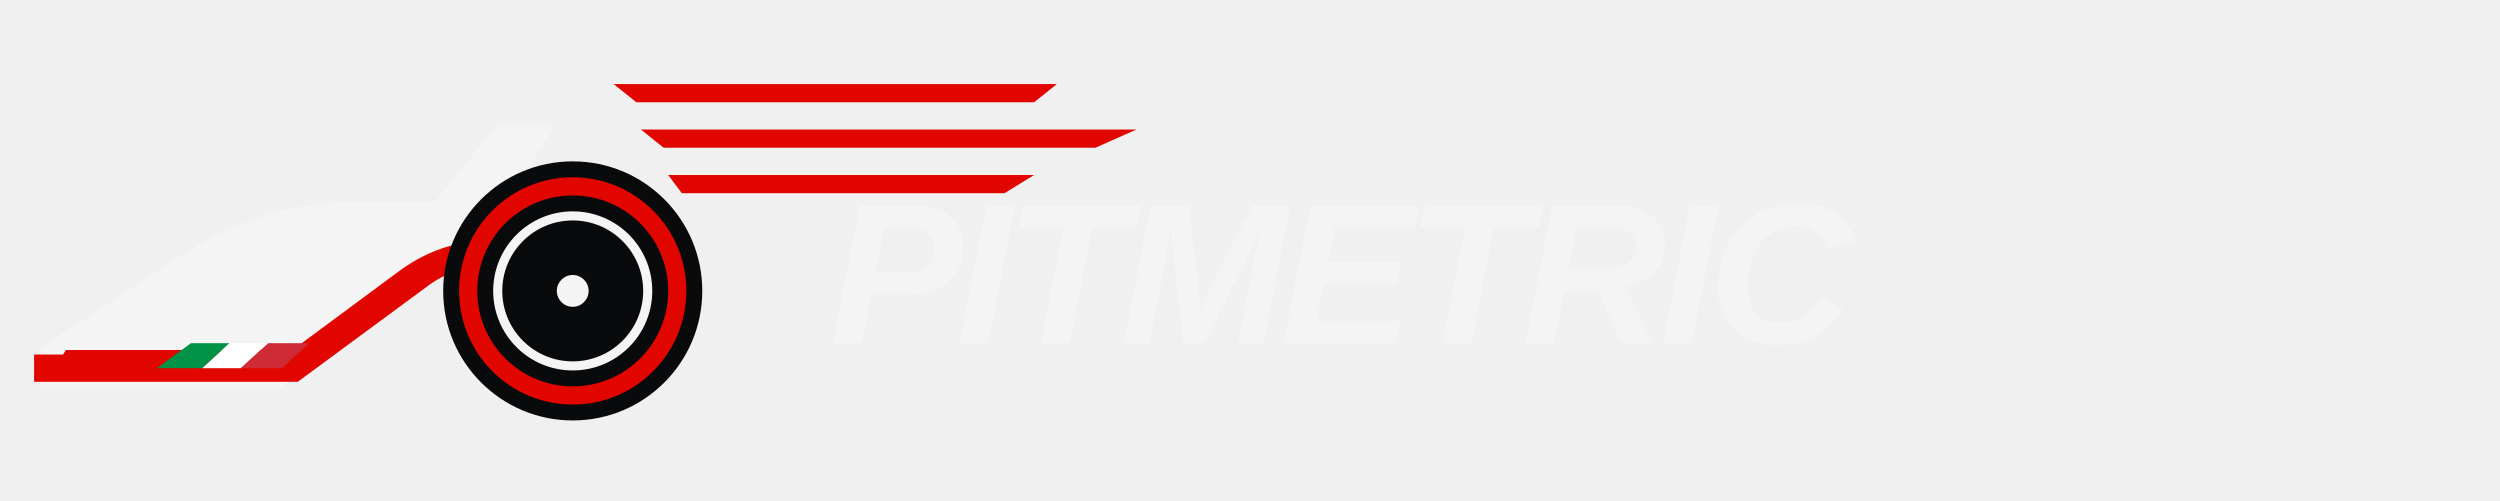
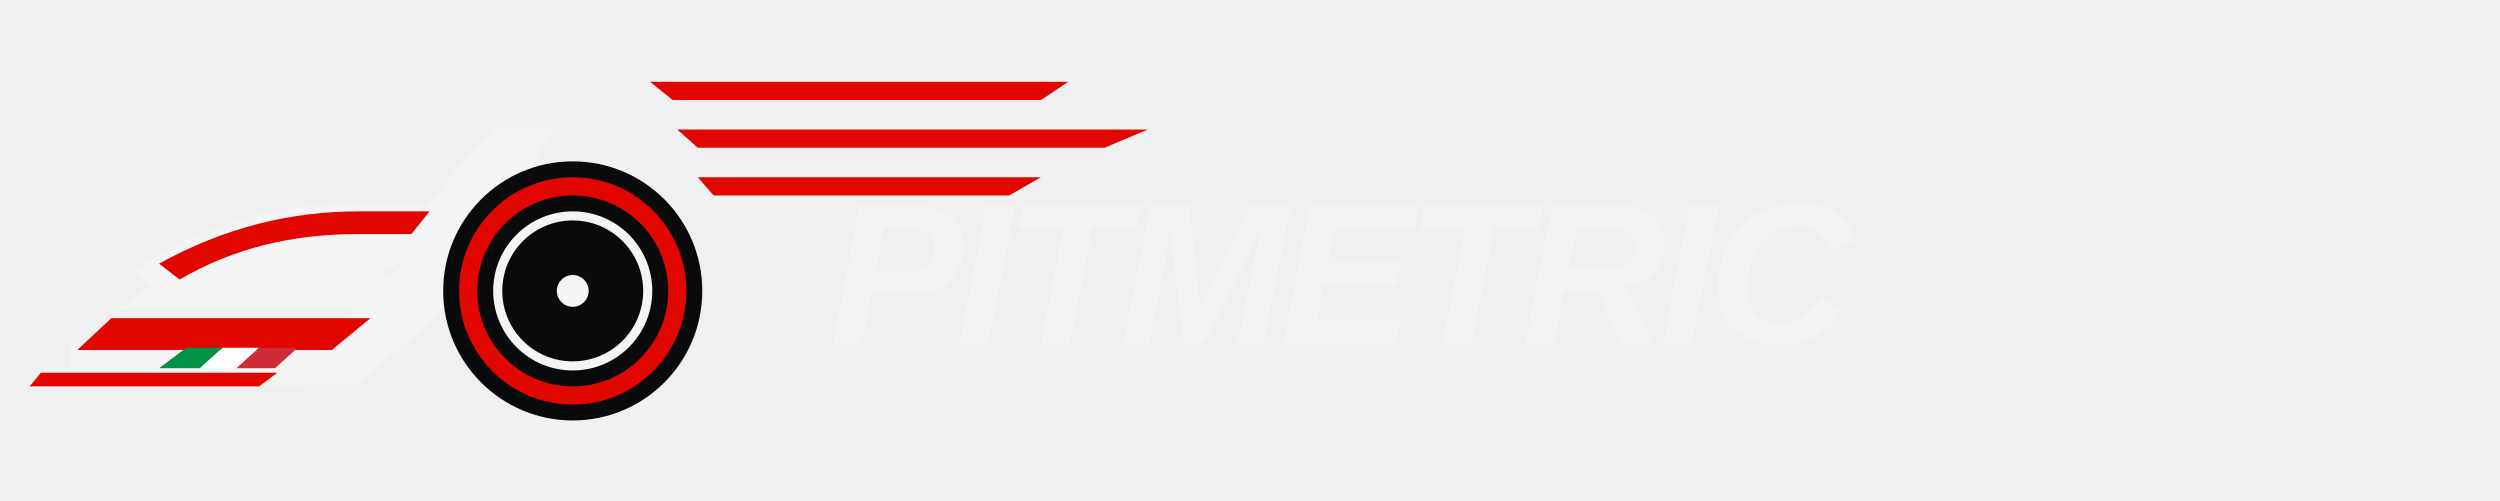
<svg xmlns="http://www.w3.org/2000/svg" viewBox="0 0 1100 220" role="img" aria-label="PitMetric">
-   <path fill="#E10600" d="M270 37H465L455 45H280Z" />
-   <path fill="#E10600" d="M282 57H500L482 65H292Z" />
-   <path fill="#E10600" d="M294 77H455L442 85H300Z" />
-   <path fill="#F4F4F5" d="M18 153 82 111c22-14 46-22 72-22h37l28-34h25l-20 34h34v30h-48c-13 0-25 4-35 12l-52 40H18Z" />
-   <path fill="#E10600" d="M15 156h111l50-37c11-8 24-13 38-13h37v11h-36c-10 0-19 3-27 9l-57 42H15Z" />
-   <path fill="#F4F4F5" d="M28 151 88 115c20-12 42-18 65-18h35l-9 11h-26c-20 0-39 5-56 15l-46 28Z" />
-   <path fill="#E10600" d="M29 154h96l-11 8H24Z" />
+   <path fill="#E10600" d="M286 36H470L458 44H296Z" />
+   <path fill="#E10600" d="M298 57H505L486 65H307Z" />
+   <path fill="#E10600" d="M307 78H458L444 86H314Z" />
+   <path fill="#F4F4F5" d="M31 151h111l15-15H52l20-14h99l18-17c12-11 27-17 43-17h14v31h-14c-10 0-19 4-27 10l-48 40H31Z" />
+   <path fill="#F4F4F5" d="M58 119c31-20 62-29 96-29h34l29-34h27l-20 34h22v17h-38c-15 0-29 5-41 15l-13 11H73Z" />
+   <path fill="#E10600" d="M34 154h112l17-14H49Z" />
+   <path fill="#E10600" d="M70 116c29-16 58-23 88-23h31l-8 10h-24c-28 0-54 6-78 20Z" />
+   <path fill="#F4F4F5" d="M20 162h123l-10 8H15Z" />
+   <path fill="#E10600" d="M18 164h104l-8 6H13Z" />
  <circle cx="252" cy="128" r="57" fill="#090A0C" />
  <circle cx="252" cy="128" r="46" fill="none" stroke="#E10600" stroke-width="8" />
  <circle cx="252" cy="128" r="33" fill="none" stroke="#F4F4F5" stroke-width="4" />
  <circle cx="252" cy="128" r="7" fill="#F4F4F5" />
-   <path fill="#009246" d="M84 151h17l-12 11H69Z" />
-   <path fill="#FFFFFF" d="M101 151h17l-12 11H89Z" />
-   <path fill="#CE2B37" d="M118 151h18l-12 11h-18Z" />
+   <path fill="#009246" d="M82 153h16l-10 9H70Z" />
+   <path fill="#FFFFFF" d="M98 153h16l-10 9H88Z" />
+   <path fill="#CE2B37" d="M114 153h17l-10 9h-17Z" />
  <text x="365" y="151" fill="#F4F4F5" font-family="Arial,Helvetica,sans-serif" font-size="88" font-weight="900" font-style="italic" letter-spacing="-3">PITMETRIC</text>
</svg>
